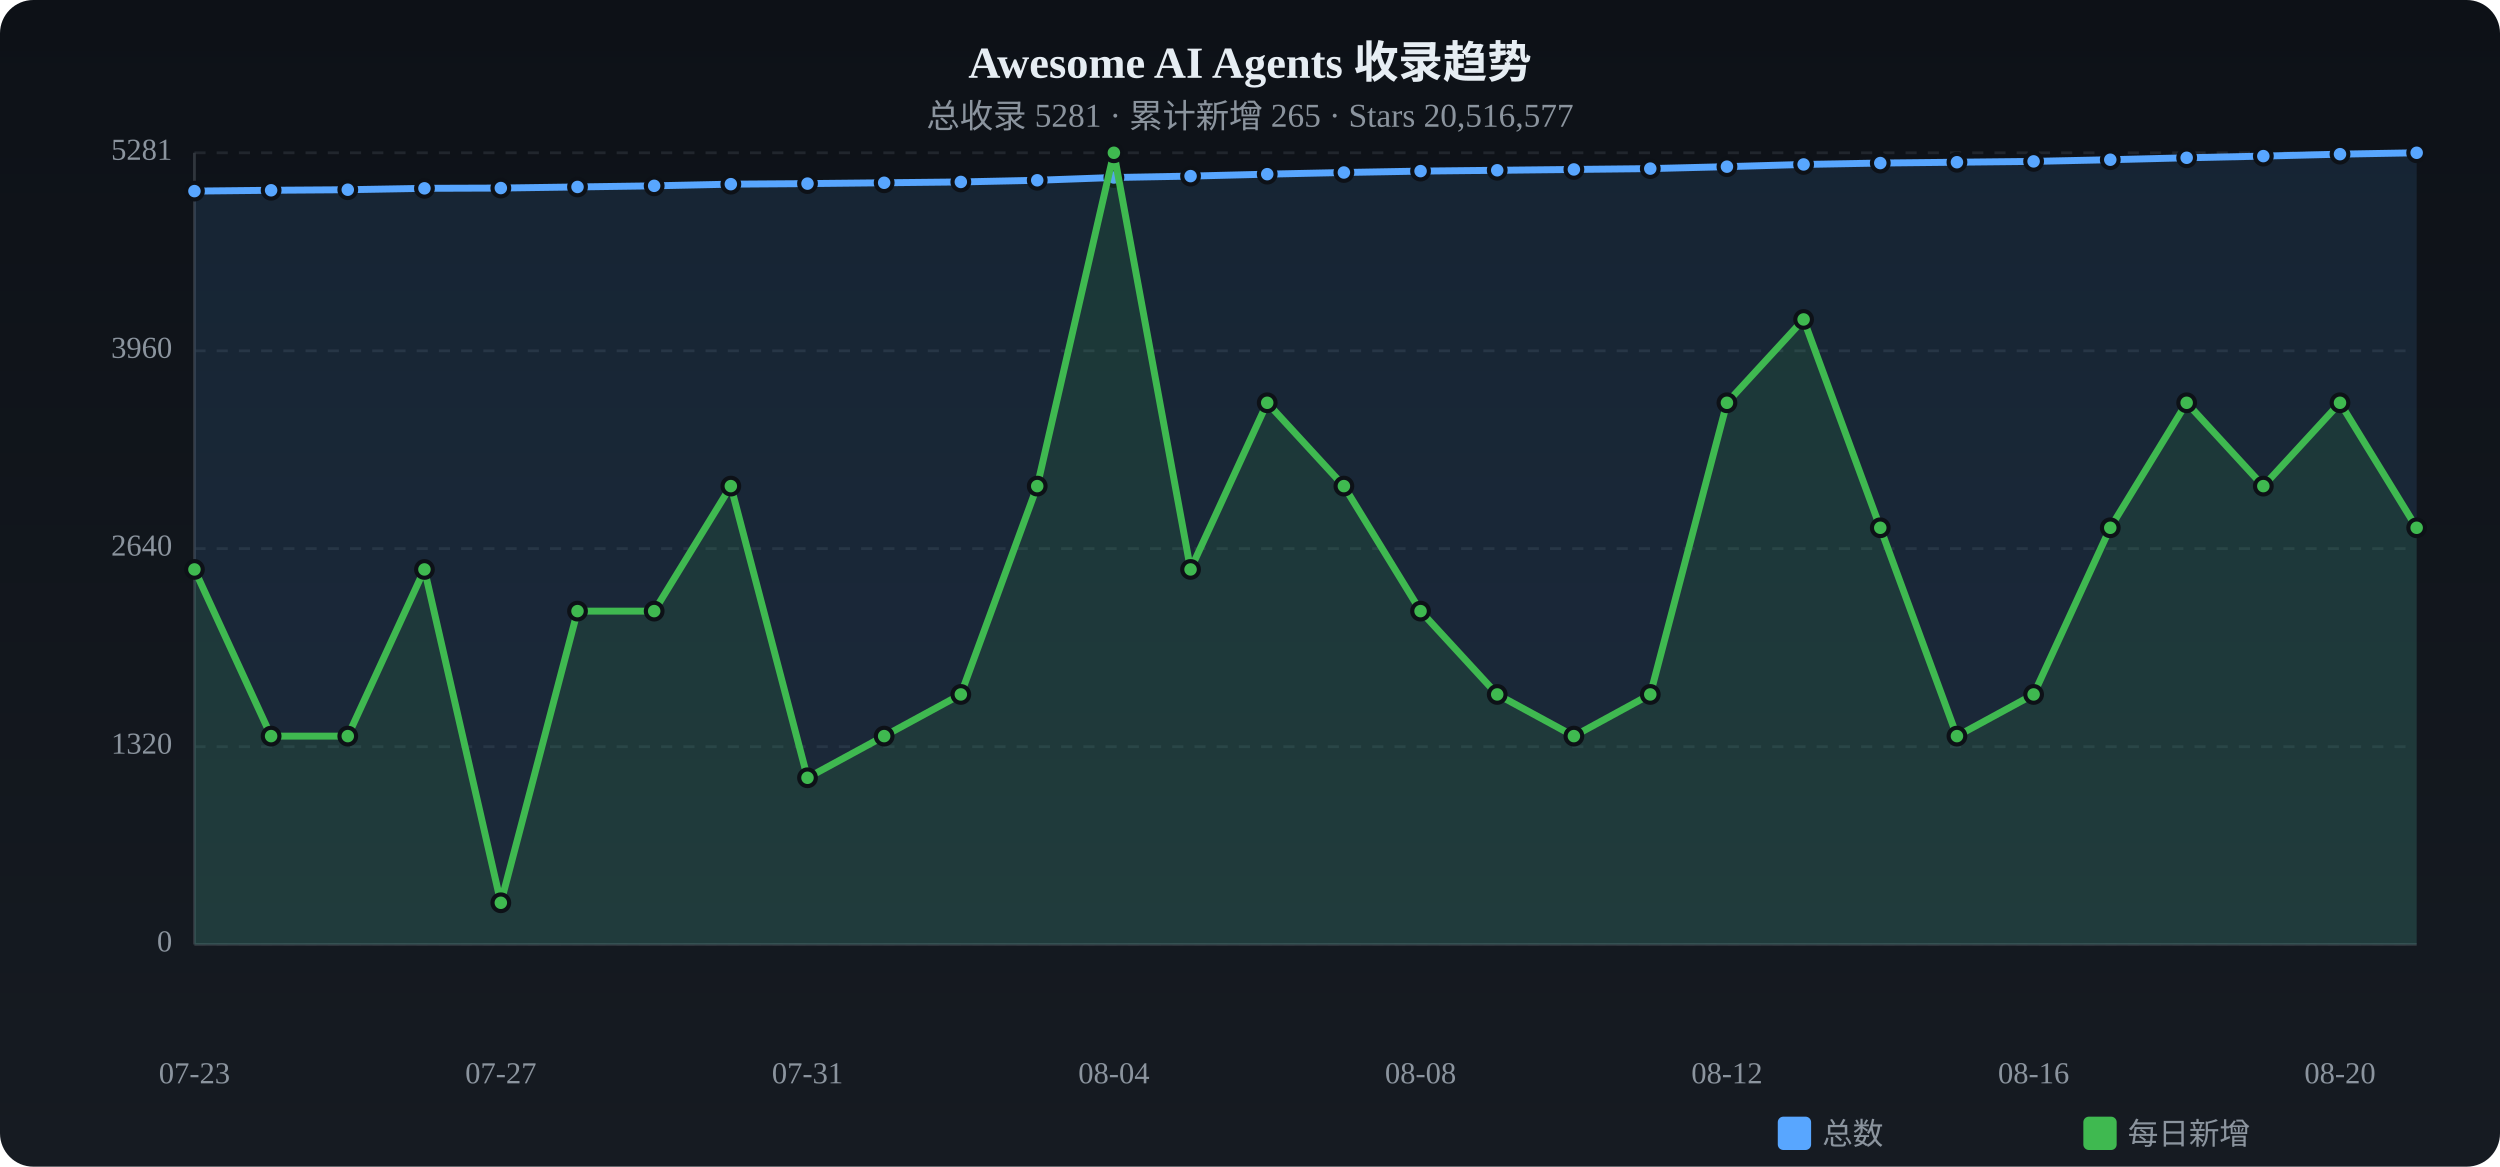
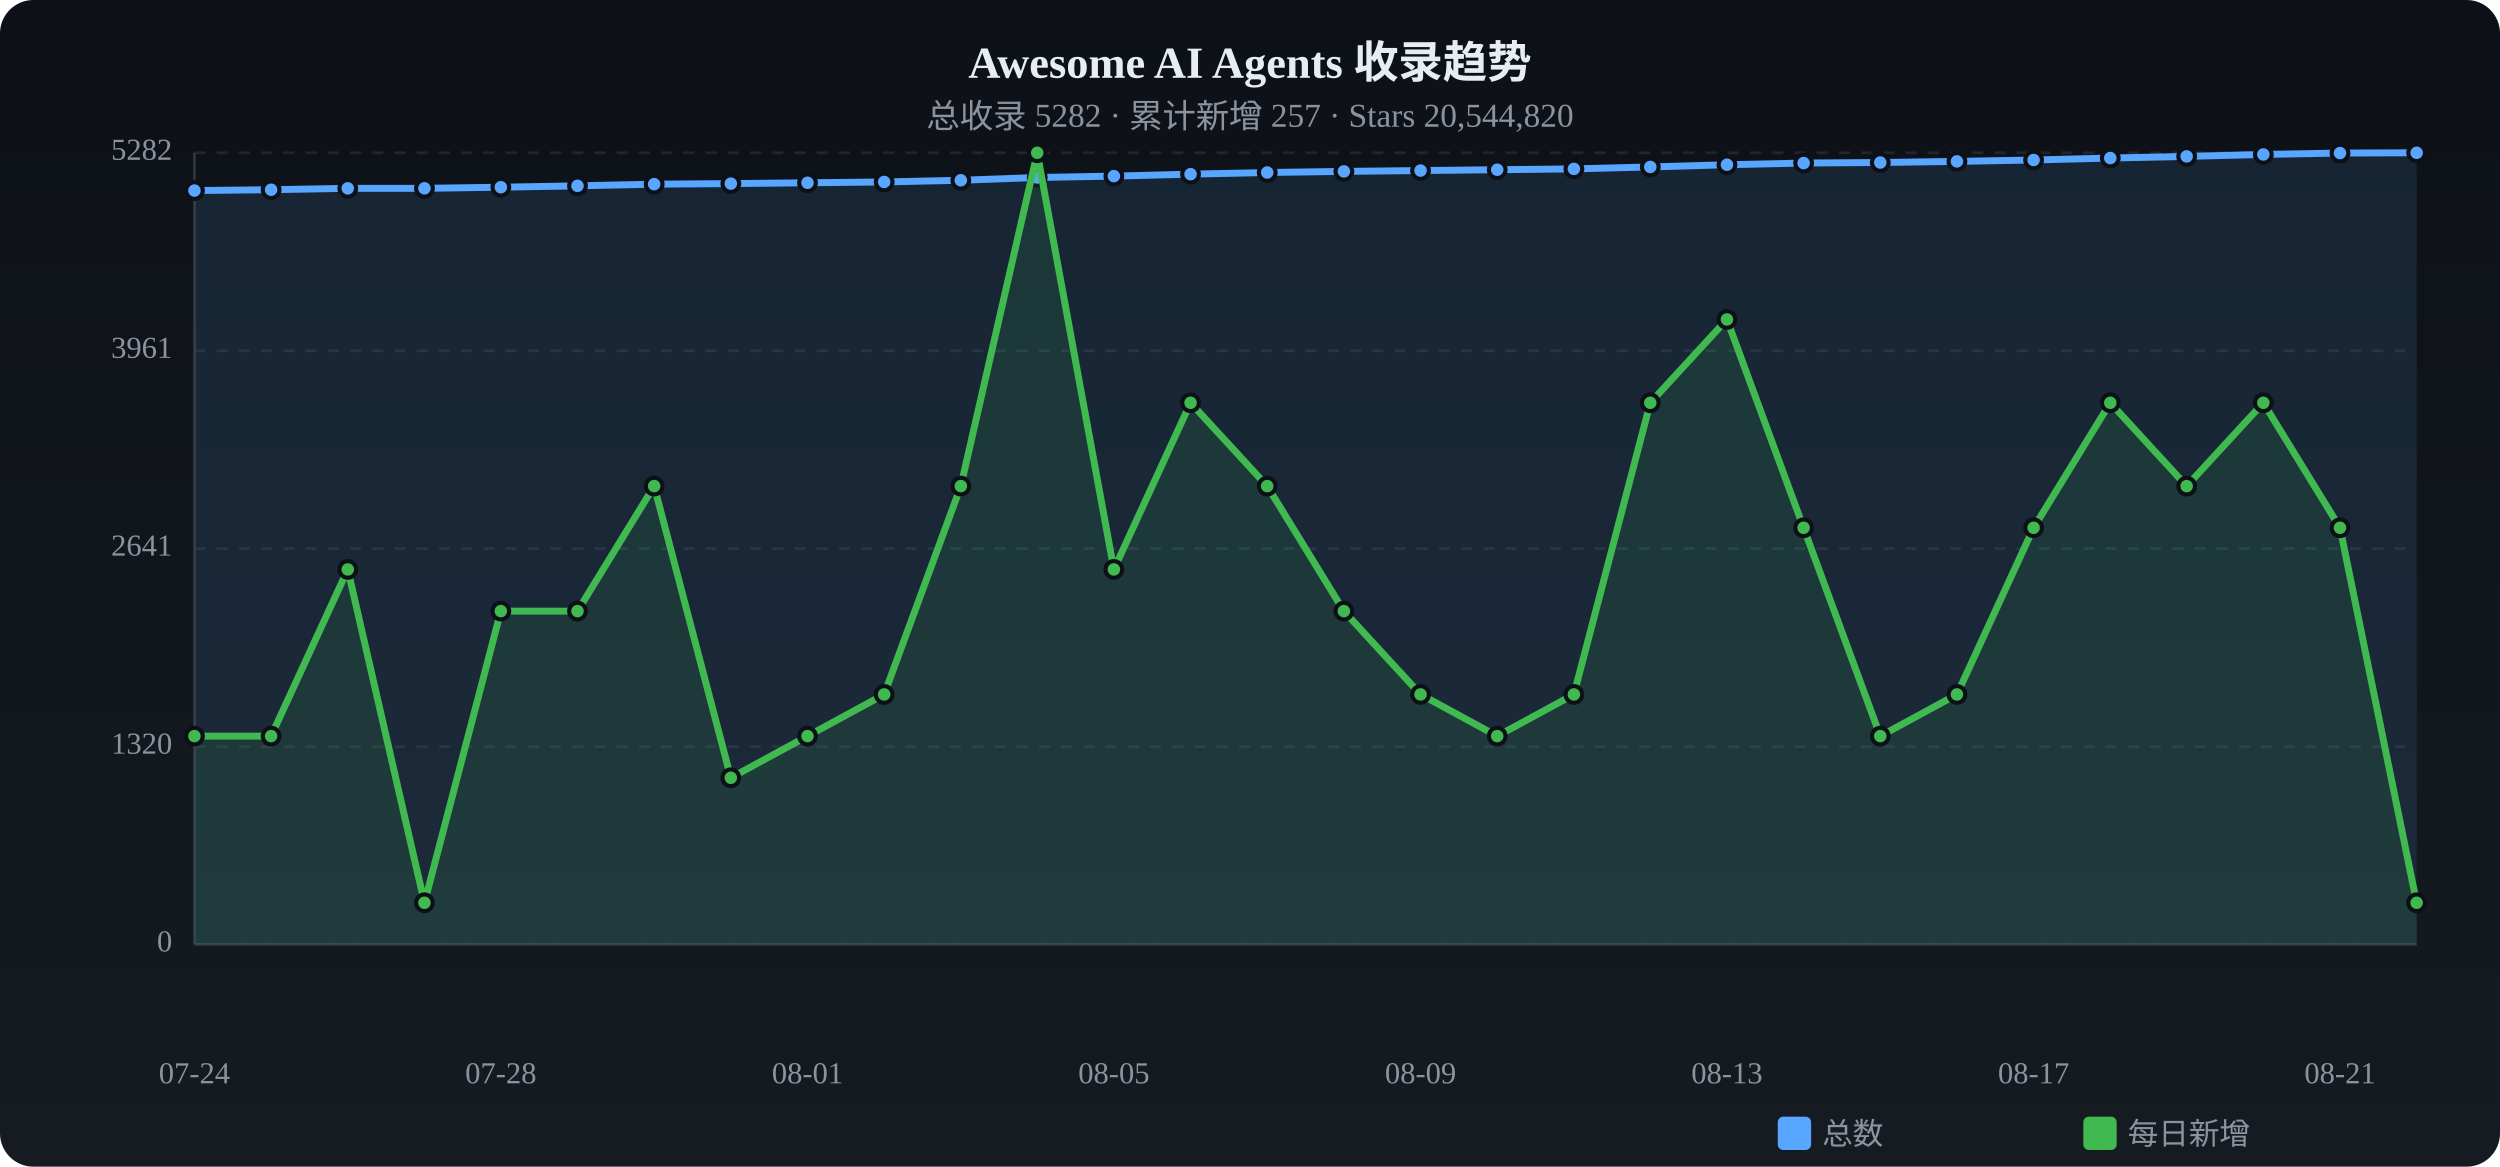
<svg xmlns="http://www.w3.org/2000/svg" viewBox="0 0 900 420" width="900" height="420">
  <defs>
    <linearGradient id="tbg" x1="0%" y1="0%" x2="0%" y2="100%">
      <stop offset="0%" stop-color="#0d1117" />
      <stop offset="100%" stop-color="#161b22" />
    </linearGradient>
  </defs>
  <rect width="900" height="420" rx="12" fill="url(#tbg)" />
  <text x="450.0" y="28" text-anchor="middle" fill="#e6edf3" font-size="16" font-weight="bold">Awesome AI Agents 收录趋势</text>
-   <text x="450.0" y="46" text-anchor="middle" fill="#8b949e" font-size="12">总收录 5281 · 累计新增 265 · Stars 20,516,577</text>
+   <text x="450.0" y="46" text-anchor="middle" fill="#8b949e" font-size="12">总收录 5282 · 累计新增 257 · Stars 20,544,820</text>
  <text x="62" y="340.0" text-anchor="end" fill="#8b949e" font-size="11" dominant-baseline="middle">0</text>
  <line x1="70" y1="340.0" x2="870" y2="340.0" stroke="#21262d" stroke-dasharray="4 4" />
  <text x="62" y="268.8" text-anchor="end" fill="#8b949e" font-size="11" dominant-baseline="middle">1320</text>
  <line x1="70" y1="268.8" x2="870" y2="268.8" stroke="#21262d" stroke-dasharray="4 4" />
-   <text x="62" y="197.5" text-anchor="end" fill="#8b949e" font-size="11" dominant-baseline="middle">2640</text>
+   <text x="62" y="197.5" text-anchor="end" fill="#8b949e" font-size="11" dominant-baseline="middle">2641</text>
  <line x1="70" y1="197.5" x2="870" y2="197.5" stroke="#21262d" stroke-dasharray="4 4" />
-   <text x="62" y="126.3" text-anchor="end" fill="#8b949e" font-size="11" dominant-baseline="middle">3960</text>
+   <text x="62" y="126.3" text-anchor="end" fill="#8b949e" font-size="11" dominant-baseline="middle">3961</text>
  <line x1="70" y1="126.3" x2="870" y2="126.3" stroke="#21262d" stroke-dasharray="4 4" />
-   <text x="62" y="55.0" text-anchor="end" fill="#8b949e" font-size="11" dominant-baseline="middle">5281</text>
+   <text x="62" y="55.0" text-anchor="end" fill="#8b949e" font-size="11" dominant-baseline="middle">5282</text>
  <line x1="70" y1="55.0" x2="870" y2="55.0" stroke="#21262d" stroke-dasharray="4 4" />
  <line x1="70" y1="55" x2="70" y2="340" stroke="#30363d" />
  <line x1="70" y1="340" x2="870" y2="340" stroke="#30363d" />
-   <path d="M70.0,68.8 L97.6,68.5 L125.2,68.3 L152.8,67.8 L180.3,67.7 L207.9,67.3 L235.5,66.9 L263.1,66.3 L290.7,66.1 L318.3,65.8 L345.9,65.5 L373.4,64.9 L401.0,63.9 L428.6,63.4 L456.2,62.7 L483.8,62.1 L511.4,61.6 L539.0,61.3 L566.6,61.0 L594.1,60.7 L621.7,60.0 L649.3,59.2 L676.9,58.7 L704.5,58.4 L732.1,58.1 L759.7,57.5 L787.2,56.8 L814.8,56.2 L842.4,55.5 L870.0,55.0 L870.0,340 L70.0,340 Z" fill="#58a6ff" opacity="0.12" />
-   <polyline points="70.0,68.8 97.6,68.5 125.2,68.3 152.8,67.8 180.3,67.7 207.9,67.3 235.5,66.9 263.1,66.3 290.7,66.1 318.3,65.8 345.9,65.5 373.4,64.9 401.0,63.9 428.6,63.4 456.2,62.7 483.8,62.1 511.4,61.6 539.0,61.3 566.6,61.0 594.1,60.7 621.7,60.0 649.3,59.2 676.9,58.7 704.5,58.4 732.1,58.1 759.7,57.5 787.2,56.8 814.8,56.2 842.4,55.5 870.0,55.0" fill="none" stroke="#58a6ff" stroke-width="2.5" stroke-linecap="round" stroke-linejoin="round" />
-   <circle cx="70.0" cy="68.8" r="3" fill="#58a6ff" stroke="#0d1117" stroke-width="1.5" />
-   <circle cx="97.6" cy="68.5" r="3" fill="#58a6ff" stroke="#0d1117" stroke-width="1.5" />
-   <circle cx="125.2" cy="68.3" r="3" fill="#58a6ff" stroke="#0d1117" stroke-width="1.5" />
+   <path d="M70.0,68.6 L97.6,68.3 L125.2,67.8 L152.8,67.8 L180.3,67.4 L207.9,66.9 L235.5,66.3 L263.1,66.1 L290.7,65.8 L318.3,65.5 L345.9,64.9 L373.4,63.9 L401.0,63.4 L428.6,62.7 L456.2,62.1 L483.8,61.7 L511.4,61.4 L539.0,61.1 L566.6,60.8 L594.1,60.1 L621.7,59.3 L649.3,58.7 L676.9,58.5 L704.5,58.1 L732.1,57.6 L759.7,56.9 L787.2,56.3 L814.8,55.6 L842.4,55.1 L870.0,55.0 L870.0,340 L70.0,340 Z" fill="#58a6ff" opacity="0.12" />
+   <polyline points="70.0,68.6 97.6,68.3 125.2,67.8 152.8,67.8 180.3,67.4 207.9,66.9 235.5,66.3 263.1,66.1 290.7,65.8 318.3,65.5 345.9,64.9 373.4,63.9 401.0,63.4 428.6,62.7 456.2,62.1 483.8,61.7 511.4,61.4 539.0,61.1 566.6,60.8 594.1,60.1 621.7,59.3 649.3,58.7 676.9,58.5 704.5,58.1 732.1,57.6 759.7,56.9 787.2,56.3 814.8,55.6 842.4,55.1 870.0,55.0" fill="none" stroke="#58a6ff" stroke-width="2.5" stroke-linecap="round" stroke-linejoin="round" />
+   <circle cx="70.0" cy="68.6" r="3" fill="#58a6ff" stroke="#0d1117" stroke-width="1.5" />
+   <circle cx="97.6" cy="68.3" r="3" fill="#58a6ff" stroke="#0d1117" stroke-width="1.5" />
+   <circle cx="125.2" cy="67.8" r="3" fill="#58a6ff" stroke="#0d1117" stroke-width="1.5" />
  <circle cx="152.8" cy="67.8" r="3" fill="#58a6ff" stroke="#0d1117" stroke-width="1.5" />
-   <circle cx="180.3" cy="67.7" r="3" fill="#58a6ff" stroke="#0d1117" stroke-width="1.5" />
-   <circle cx="207.9" cy="67.3" r="3" fill="#58a6ff" stroke="#0d1117" stroke-width="1.5" />
-   <circle cx="235.5" cy="66.9" r="3" fill="#58a6ff" stroke="#0d1117" stroke-width="1.5" />
-   <circle cx="263.1" cy="66.3" r="3" fill="#58a6ff" stroke="#0d1117" stroke-width="1.5" />
-   <circle cx="290.7" cy="66.1" r="3" fill="#58a6ff" stroke="#0d1117" stroke-width="1.5" />
-   <circle cx="318.3" cy="65.8" r="3" fill="#58a6ff" stroke="#0d1117" stroke-width="1.5" />
-   <circle cx="345.9" cy="65.5" r="3" fill="#58a6ff" stroke="#0d1117" stroke-width="1.5" />
-   <circle cx="373.4" cy="64.9" r="3" fill="#58a6ff" stroke="#0d1117" stroke-width="1.5" />
-   <circle cx="401.0" cy="63.9" r="3" fill="#58a6ff" stroke="#0d1117" stroke-width="1.5" />
-   <circle cx="428.6" cy="63.4" r="3" fill="#58a6ff" stroke="#0d1117" stroke-width="1.5" />
-   <circle cx="456.2" cy="62.7" r="3" fill="#58a6ff" stroke="#0d1117" stroke-width="1.5" />
-   <circle cx="483.8" cy="62.1" r="3" fill="#58a6ff" stroke="#0d1117" stroke-width="1.5" />
-   <circle cx="511.4" cy="61.6" r="3" fill="#58a6ff" stroke="#0d1117" stroke-width="1.5" />
-   <circle cx="539.0" cy="61.3" r="3" fill="#58a6ff" stroke="#0d1117" stroke-width="1.5" />
-   <circle cx="566.6" cy="61.0" r="3" fill="#58a6ff" stroke="#0d1117" stroke-width="1.5" />
-   <circle cx="594.1" cy="60.7" r="3" fill="#58a6ff" stroke="#0d1117" stroke-width="1.5" />
-   <circle cx="621.7" cy="60.0" r="3" fill="#58a6ff" stroke="#0d1117" stroke-width="1.5" />
-   <circle cx="649.3" cy="59.2" r="3" fill="#58a6ff" stroke="#0d1117" stroke-width="1.5" />
-   <circle cx="676.9" cy="58.7" r="3" fill="#58a6ff" stroke="#0d1117" stroke-width="1.5" />
-   <circle cx="704.5" cy="58.4" r="3" fill="#58a6ff" stroke="#0d1117" stroke-width="1.5" />
-   <circle cx="732.1" cy="58.1" r="3" fill="#58a6ff" stroke="#0d1117" stroke-width="1.5" />
-   <circle cx="759.7" cy="57.5" r="3" fill="#58a6ff" stroke="#0d1117" stroke-width="1.5" />
-   <circle cx="787.2" cy="56.8" r="3" fill="#58a6ff" stroke="#0d1117" stroke-width="1.5" />
-   <circle cx="814.8" cy="56.2" r="3" fill="#58a6ff" stroke="#0d1117" stroke-width="1.5" />
-   <circle cx="842.4" cy="55.5" r="3" fill="#58a6ff" stroke="#0d1117" stroke-width="1.5" />
+   <circle cx="180.3" cy="67.4" r="3" fill="#58a6ff" stroke="#0d1117" stroke-width="1.5" />
+   <circle cx="207.9" cy="66.9" r="3" fill="#58a6ff" stroke="#0d1117" stroke-width="1.5" />
+   <circle cx="235.5" cy="66.3" r="3" fill="#58a6ff" stroke="#0d1117" stroke-width="1.5" />
+   <circle cx="263.1" cy="66.1" r="3" fill="#58a6ff" stroke="#0d1117" stroke-width="1.5" />
+   <circle cx="290.7" cy="65.8" r="3" fill="#58a6ff" stroke="#0d1117" stroke-width="1.5" />
+   <circle cx="318.3" cy="65.5" r="3" fill="#58a6ff" stroke="#0d1117" stroke-width="1.5" />
+   <circle cx="345.9" cy="64.9" r="3" fill="#58a6ff" stroke="#0d1117" stroke-width="1.5" />
+   <circle cx="373.4" cy="63.9" r="3" fill="#58a6ff" stroke="#0d1117" stroke-width="1.5" />
+   <circle cx="401.0" cy="63.4" r="3" fill="#58a6ff" stroke="#0d1117" stroke-width="1.5" />
+   <circle cx="428.6" cy="62.7" r="3" fill="#58a6ff" stroke="#0d1117" stroke-width="1.5" />
+   <circle cx="456.2" cy="62.1" r="3" fill="#58a6ff" stroke="#0d1117" stroke-width="1.5" />
+   <circle cx="483.8" cy="61.7" r="3" fill="#58a6ff" stroke="#0d1117" stroke-width="1.5" />
+   <circle cx="511.4" cy="61.4" r="3" fill="#58a6ff" stroke="#0d1117" stroke-width="1.5" />
+   <circle cx="539.0" cy="61.1" r="3" fill="#58a6ff" stroke="#0d1117" stroke-width="1.5" />
+   <circle cx="566.6" cy="60.8" r="3" fill="#58a6ff" stroke="#0d1117" stroke-width="1.5" />
+   <circle cx="594.1" cy="60.1" r="3" fill="#58a6ff" stroke="#0d1117" stroke-width="1.5" />
+   <circle cx="621.7" cy="59.3" r="3" fill="#58a6ff" stroke="#0d1117" stroke-width="1.5" />
+   <circle cx="649.3" cy="58.7" r="3" fill="#58a6ff" stroke="#0d1117" stroke-width="1.5" />
+   <circle cx="676.9" cy="58.5" r="3" fill="#58a6ff" stroke="#0d1117" stroke-width="1.5" />
+   <circle cx="704.5" cy="58.1" r="3" fill="#58a6ff" stroke="#0d1117" stroke-width="1.5" />
+   <circle cx="732.1" cy="57.6" r="3" fill="#58a6ff" stroke="#0d1117" stroke-width="1.5" />
+   <circle cx="759.7" cy="56.9" r="3" fill="#58a6ff" stroke="#0d1117" stroke-width="1.5" />
+   <circle cx="787.2" cy="56.3" r="3" fill="#58a6ff" stroke="#0d1117" stroke-width="1.5" />
+   <circle cx="814.8" cy="55.6" r="3" fill="#58a6ff" stroke="#0d1117" stroke-width="1.5" />
+   <circle cx="842.4" cy="55.1" r="3" fill="#58a6ff" stroke="#0d1117" stroke-width="1.5" />
  <circle cx="870.0" cy="55.0" r="3" fill="#58a6ff" stroke="#0d1117" stroke-width="1.5" />
-   <path d="M70.0,205.0 L97.6,265.0 L125.2,265.0 L152.8,205.0 L180.3,325.0 L207.9,220.0 L235.5,220.0 L263.1,175.0 L290.7,280.0 L318.3,265.0 L345.9,250.0 L373.4,175.0 L401.0,55.0 L428.6,205.0 L456.2,145.0 L483.8,175.0 L511.4,220.0 L539.0,250.0 L566.6,265.0 L594.1,250.0 L621.7,145.0 L649.3,115.0 L676.9,190.0 L704.5,265.0 L732.1,250.0 L759.7,190.0 L787.2,145.0 L814.8,175.0 L842.4,145.0 L870.0,190.0 L870.0,340 L70.0,340 Z" fill="#3fb950" opacity="0.12" />
-   <polyline points="70.0,205.0 97.6,265.0 125.2,265.0 152.8,205.0 180.3,325.0 207.9,220.0 235.5,220.0 263.1,175.0 290.7,280.0 318.3,265.0 345.9,250.0 373.4,175.0 401.0,55.0 428.6,205.0 456.2,145.0 483.8,175.0 511.4,220.0 539.0,250.0 566.6,265.0 594.1,250.0 621.7,145.0 649.3,115.0 676.9,190.0 704.5,265.0 732.1,250.0 759.7,190.0 787.2,145.0 814.8,175.0 842.4,145.0 870.0,190.0" fill="none" stroke="#3fb950" stroke-width="2.5" stroke-linecap="round" stroke-linejoin="round" />
-   <circle cx="70.0" cy="205.0" r="3" fill="#3fb950" stroke="#0d1117" stroke-width="1.5" />
+   <path d="M70.0,265.0 L97.6,265.0 L125.2,205.0 L152.8,325.0 L180.3,220.0 L207.9,220.0 L235.5,175.0 L263.1,280.0 L290.7,265.0 L318.3,250.0 L345.9,175.0 L373.4,55.0 L401.0,205.0 L428.6,145.0 L456.2,175.0 L483.8,220.0 L511.4,250.0 L539.0,265.0 L566.6,250.0 L594.1,145.0 L621.7,115.0 L649.3,190.0 L676.9,265.0 L704.5,250.0 L732.1,190.0 L759.7,145.0 L787.2,175.0 L814.8,145.0 L842.4,190.0 L870.0,325.0 L870.0,340 L70.0,340 Z" fill="#3fb950" opacity="0.12" />
+   <polyline points="70.0,265.0 97.6,265.0 125.2,205.0 152.8,325.0 180.3,220.0 207.9,220.0 235.5,175.0 263.1,280.0 290.7,265.0 318.3,250.0 345.9,175.0 373.4,55.0 401.0,205.0 428.6,145.0 456.2,175.0 483.8,220.0 511.4,250.0 539.0,265.0 566.6,250.0 594.1,145.0 621.7,115.0 649.3,190.0 676.9,265.0 704.5,250.0 732.1,190.0 759.7,145.0 787.2,175.0 814.8,145.0 842.4,190.0 870.0,325.0" fill="none" stroke="#3fb950" stroke-width="2.5" stroke-linecap="round" stroke-linejoin="round" />
+   <circle cx="70.0" cy="265.0" r="3" fill="#3fb950" stroke="#0d1117" stroke-width="1.5" />
  <circle cx="97.6" cy="265.0" r="3" fill="#3fb950" stroke="#0d1117" stroke-width="1.5" />
-   <circle cx="125.2" cy="265.0" r="3" fill="#3fb950" stroke="#0d1117" stroke-width="1.5" />
-   <circle cx="152.8" cy="205.0" r="3" fill="#3fb950" stroke="#0d1117" stroke-width="1.5" />
-   <circle cx="180.3" cy="325.0" r="3" fill="#3fb950" stroke="#0d1117" stroke-width="1.5" />
+   <circle cx="125.2" cy="205.0" r="3" fill="#3fb950" stroke="#0d1117" stroke-width="1.5" />
+   <circle cx="152.8" cy="325.0" r="3" fill="#3fb950" stroke="#0d1117" stroke-width="1.5" />
+   <circle cx="180.3" cy="220.0" r="3" fill="#3fb950" stroke="#0d1117" stroke-width="1.5" />
  <circle cx="207.9" cy="220.0" r="3" fill="#3fb950" stroke="#0d1117" stroke-width="1.5" />
-   <circle cx="235.5" cy="220.0" r="3" fill="#3fb950" stroke="#0d1117" stroke-width="1.5" />
-   <circle cx="263.1" cy="175.0" r="3" fill="#3fb950" stroke="#0d1117" stroke-width="1.5" />
-   <circle cx="290.7" cy="280.0" r="3" fill="#3fb950" stroke="#0d1117" stroke-width="1.5" />
-   <circle cx="318.3" cy="265.0" r="3" fill="#3fb950" stroke="#0d1117" stroke-width="1.5" />
-   <circle cx="345.9" cy="250.0" r="3" fill="#3fb950" stroke="#0d1117" stroke-width="1.5" />
-   <circle cx="373.4" cy="175.0" r="3" fill="#3fb950" stroke="#0d1117" stroke-width="1.5" />
-   <circle cx="401.0" cy="55.0" r="3" fill="#3fb950" stroke="#0d1117" stroke-width="1.5" />
-   <circle cx="428.6" cy="205.0" r="3" fill="#3fb950" stroke="#0d1117" stroke-width="1.5" />
-   <circle cx="456.2" cy="145.0" r="3" fill="#3fb950" stroke="#0d1117" stroke-width="1.5" />
-   <circle cx="483.8" cy="175.0" r="3" fill="#3fb950" stroke="#0d1117" stroke-width="1.5" />
-   <circle cx="511.4" cy="220.0" r="3" fill="#3fb950" stroke="#0d1117" stroke-width="1.5" />
-   <circle cx="539.0" cy="250.0" r="3" fill="#3fb950" stroke="#0d1117" stroke-width="1.5" />
-   <circle cx="566.6" cy="265.0" r="3" fill="#3fb950" stroke="#0d1117" stroke-width="1.5" />
-   <circle cx="594.1" cy="250.0" r="3" fill="#3fb950" stroke="#0d1117" stroke-width="1.5" />
-   <circle cx="621.7" cy="145.0" r="3" fill="#3fb950" stroke="#0d1117" stroke-width="1.5" />
-   <circle cx="649.3" cy="115.0" r="3" fill="#3fb950" stroke="#0d1117" stroke-width="1.5" />
-   <circle cx="676.9" cy="190.0" r="3" fill="#3fb950" stroke="#0d1117" stroke-width="1.5" />
-   <circle cx="704.5" cy="265.0" r="3" fill="#3fb950" stroke="#0d1117" stroke-width="1.5" />
-   <circle cx="732.1" cy="250.0" r="3" fill="#3fb950" stroke="#0d1117" stroke-width="1.5" />
-   <circle cx="759.7" cy="190.0" r="3" fill="#3fb950" stroke="#0d1117" stroke-width="1.5" />
-   <circle cx="787.2" cy="145.0" r="3" fill="#3fb950" stroke="#0d1117" stroke-width="1.5" />
-   <circle cx="814.8" cy="175.0" r="3" fill="#3fb950" stroke="#0d1117" stroke-width="1.5" />
-   <circle cx="842.4" cy="145.0" r="3" fill="#3fb950" stroke="#0d1117" stroke-width="1.5" />
-   <circle cx="870.0" cy="190.0" r="3" fill="#3fb950" stroke="#0d1117" stroke-width="1.5" />
-   <text x="70.0" y="390" text-anchor="middle" fill="#8b949e" font-size="11">07-23</text>
-   <text x="180.3" y="390" text-anchor="middle" fill="#8b949e" font-size="11">07-27</text>
-   <text x="290.7" y="390" text-anchor="middle" fill="#8b949e" font-size="11">07-31</text>
-   <text x="401.0" y="390" text-anchor="middle" fill="#8b949e" font-size="11">08-04</text>
-   <text x="511.4" y="390" text-anchor="middle" fill="#8b949e" font-size="11">08-08</text>
-   <text x="621.7" y="390" text-anchor="middle" fill="#8b949e" font-size="11">08-12</text>
-   <text x="732.1" y="390" text-anchor="middle" fill="#8b949e" font-size="11">08-16</text>
-   <text x="842.4" y="390" text-anchor="middle" fill="#8b949e" font-size="11">08-20</text>
+   <circle cx="235.5" cy="175.0" r="3" fill="#3fb950" stroke="#0d1117" stroke-width="1.5" />
+   <circle cx="263.1" cy="280.0" r="3" fill="#3fb950" stroke="#0d1117" stroke-width="1.5" />
+   <circle cx="290.7" cy="265.0" r="3" fill="#3fb950" stroke="#0d1117" stroke-width="1.5" />
+   <circle cx="318.3" cy="250.0" r="3" fill="#3fb950" stroke="#0d1117" stroke-width="1.5" />
+   <circle cx="345.9" cy="175.0" r="3" fill="#3fb950" stroke="#0d1117" stroke-width="1.5" />
+   <circle cx="373.4" cy="55.0" r="3" fill="#3fb950" stroke="#0d1117" stroke-width="1.5" />
+   <circle cx="401.0" cy="205.0" r="3" fill="#3fb950" stroke="#0d1117" stroke-width="1.5" />
+   <circle cx="428.6" cy="145.0" r="3" fill="#3fb950" stroke="#0d1117" stroke-width="1.5" />
+   <circle cx="456.2" cy="175.0" r="3" fill="#3fb950" stroke="#0d1117" stroke-width="1.5" />
+   <circle cx="483.8" cy="220.0" r="3" fill="#3fb950" stroke="#0d1117" stroke-width="1.5" />
+   <circle cx="511.4" cy="250.0" r="3" fill="#3fb950" stroke="#0d1117" stroke-width="1.5" />
+   <circle cx="539.0" cy="265.0" r="3" fill="#3fb950" stroke="#0d1117" stroke-width="1.5" />
+   <circle cx="566.6" cy="250.0" r="3" fill="#3fb950" stroke="#0d1117" stroke-width="1.5" />
+   <circle cx="594.1" cy="145.0" r="3" fill="#3fb950" stroke="#0d1117" stroke-width="1.5" />
+   <circle cx="621.7" cy="115.0" r="3" fill="#3fb950" stroke="#0d1117" stroke-width="1.5" />
+   <circle cx="649.3" cy="190.0" r="3" fill="#3fb950" stroke="#0d1117" stroke-width="1.5" />
+   <circle cx="676.9" cy="265.0" r="3" fill="#3fb950" stroke="#0d1117" stroke-width="1.5" />
+   <circle cx="704.5" cy="250.0" r="3" fill="#3fb950" stroke="#0d1117" stroke-width="1.5" />
+   <circle cx="732.1" cy="190.0" r="3" fill="#3fb950" stroke="#0d1117" stroke-width="1.5" />
+   <circle cx="759.7" cy="145.0" r="3" fill="#3fb950" stroke="#0d1117" stroke-width="1.5" />
+   <circle cx="787.2" cy="175.0" r="3" fill="#3fb950" stroke="#0d1117" stroke-width="1.5" />
+   <circle cx="814.8" cy="145.0" r="3" fill="#3fb950" stroke="#0d1117" stroke-width="1.5" />
+   <circle cx="842.4" cy="190.0" r="3" fill="#3fb950" stroke="#0d1117" stroke-width="1.5" />
+   <circle cx="870.0" cy="325.0" r="3" fill="#3fb950" stroke="#0d1117" stroke-width="1.5" />
+   <text x="70.0" y="390" text-anchor="middle" fill="#8b949e" font-size="11">07-24</text>
+   <text x="180.3" y="390" text-anchor="middle" fill="#8b949e" font-size="11">07-28</text>
+   <text x="290.7" y="390" text-anchor="middle" fill="#8b949e" font-size="11">08-01</text>
+   <text x="401.0" y="390" text-anchor="middle" fill="#8b949e" font-size="11">08-05</text>
+   <text x="511.4" y="390" text-anchor="middle" fill="#8b949e" font-size="11">08-09</text>
+   <text x="621.7" y="390" text-anchor="middle" fill="#8b949e" font-size="11">08-13</text>
+   <text x="732.1" y="390" text-anchor="middle" fill="#8b949e" font-size="11">08-17</text>
+   <text x="842.4" y="390" text-anchor="middle" fill="#8b949e" font-size="11">08-21</text>
  <rect x="640" y="402" width="12" height="12" rx="2" fill="#58a6ff" />
  <text x="656" y="412" fill="#8b949e" font-size="11">总数</text>
  <rect x="750" y="402" width="12" height="12" rx="2" fill="#3fb950" />
  <text x="766" y="412" fill="#8b949e" font-size="11">每日新增</text>
</svg>
